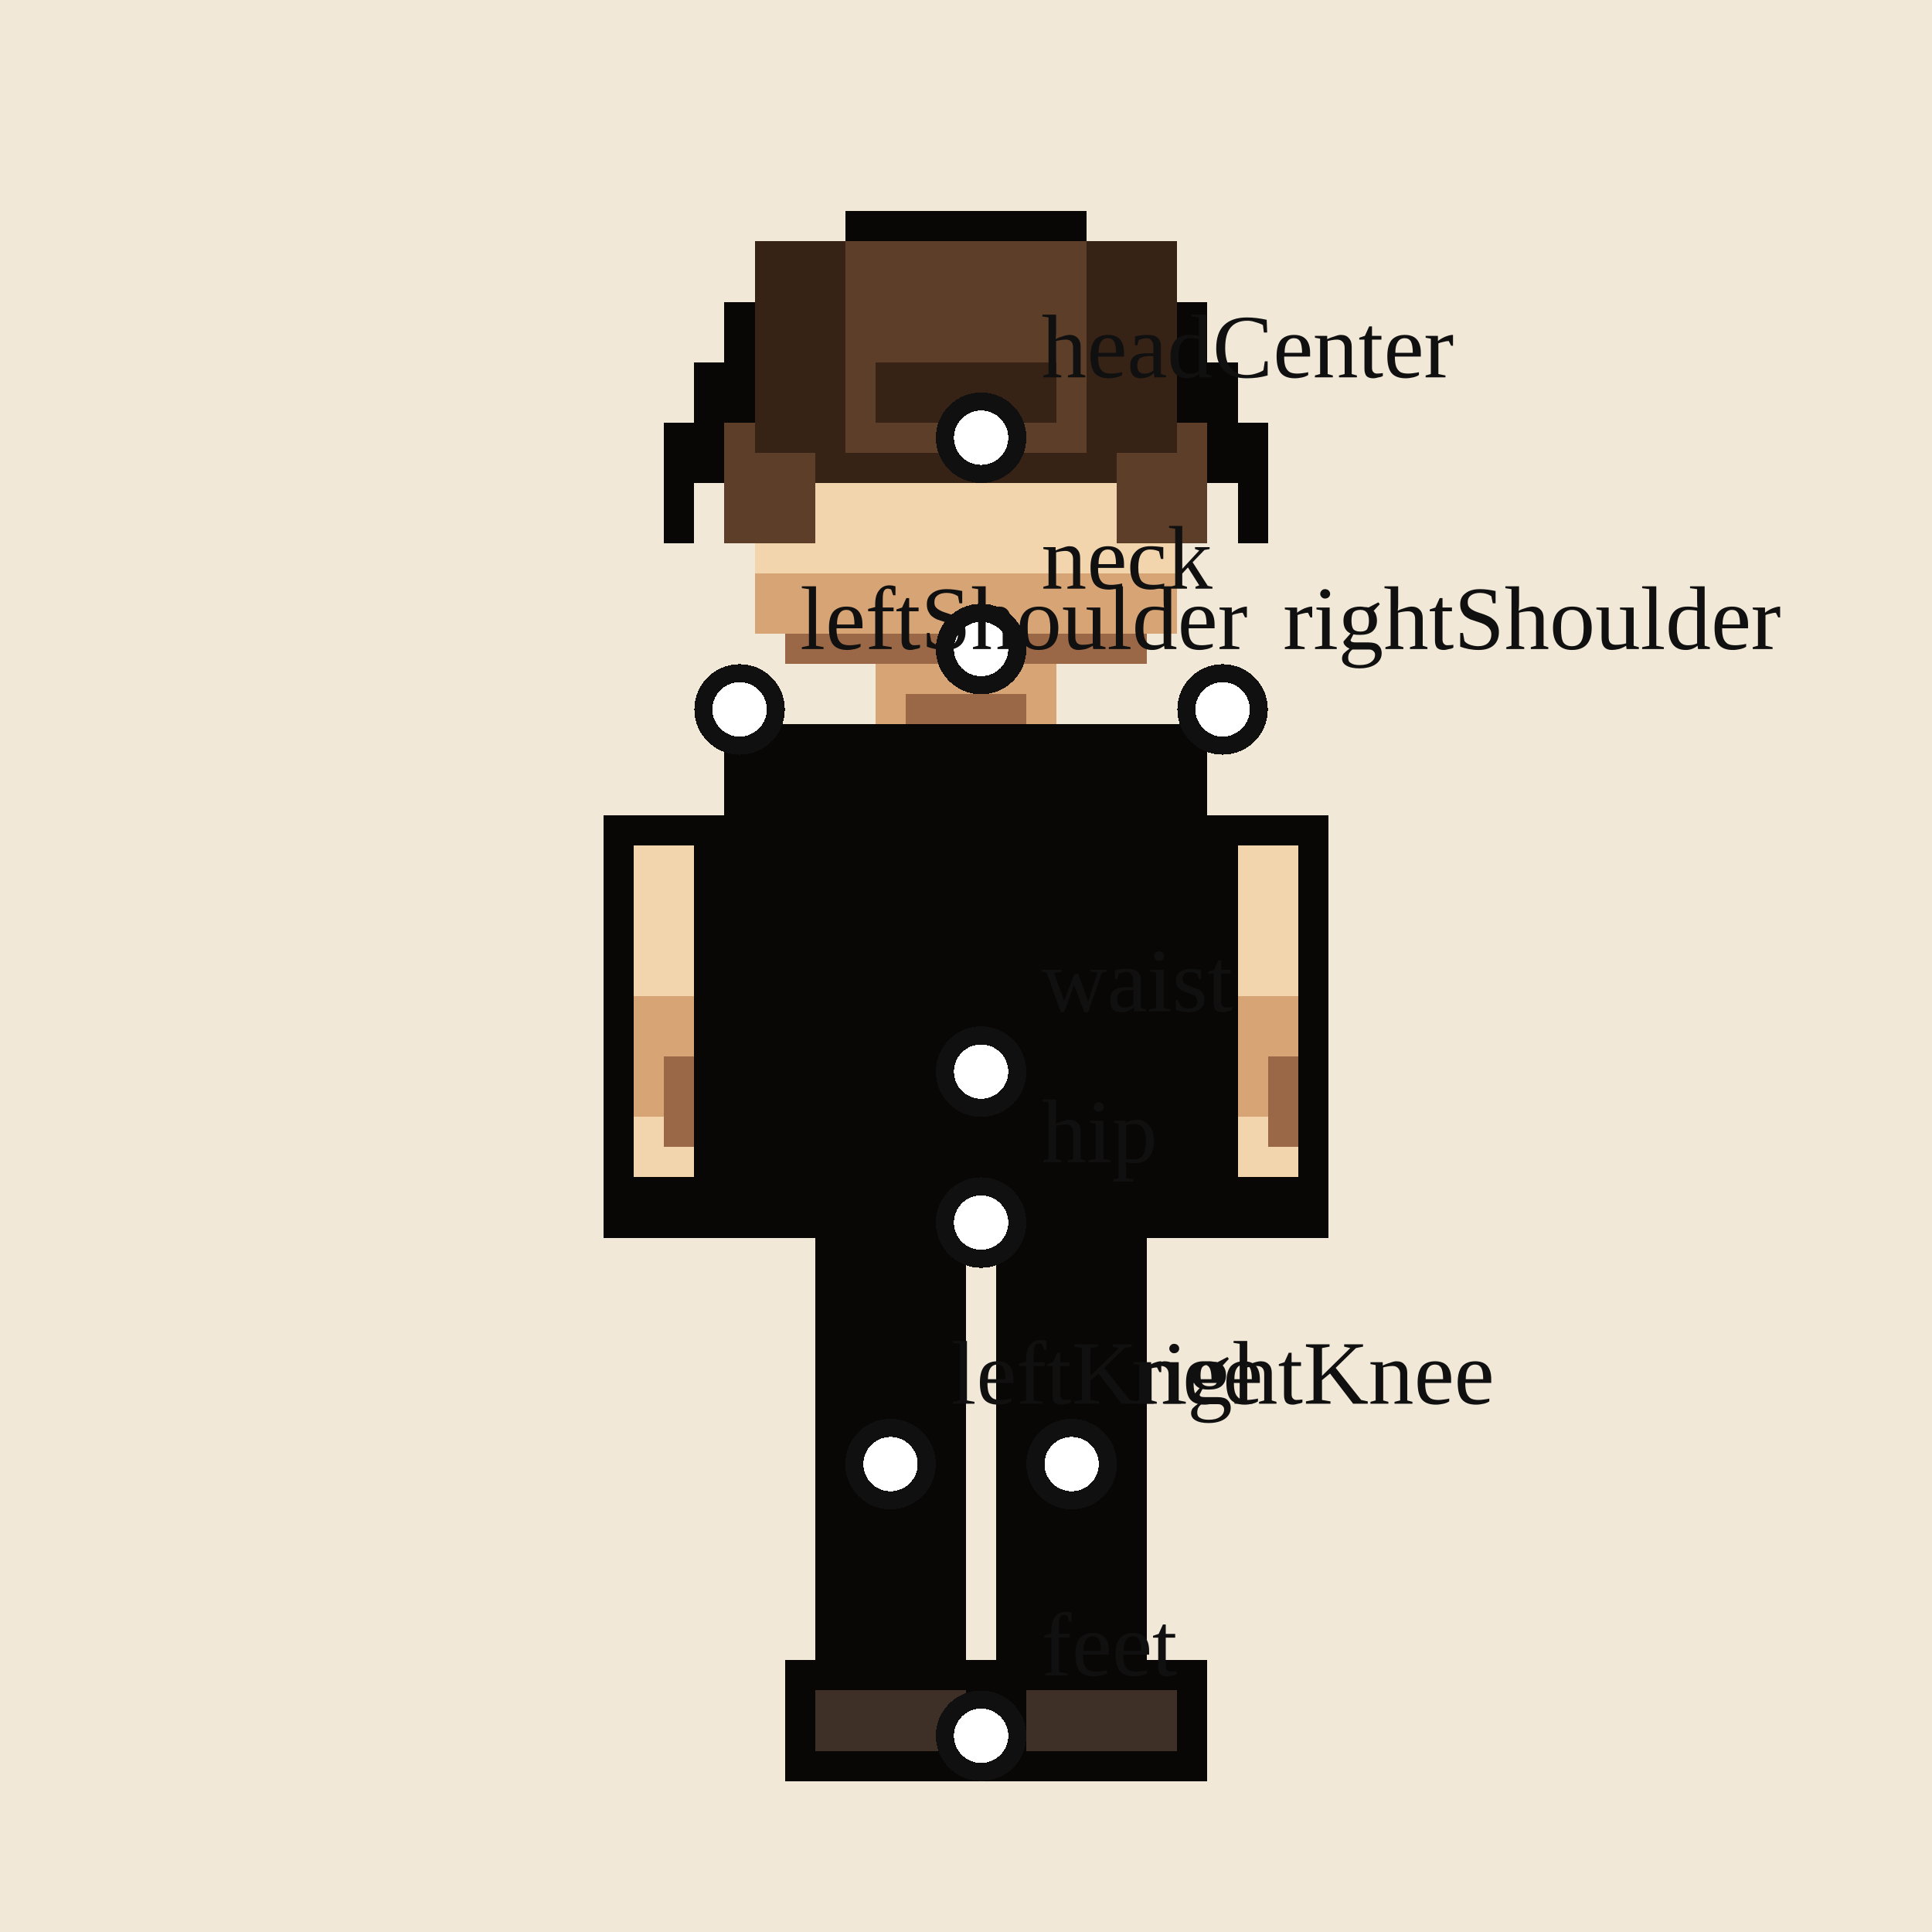
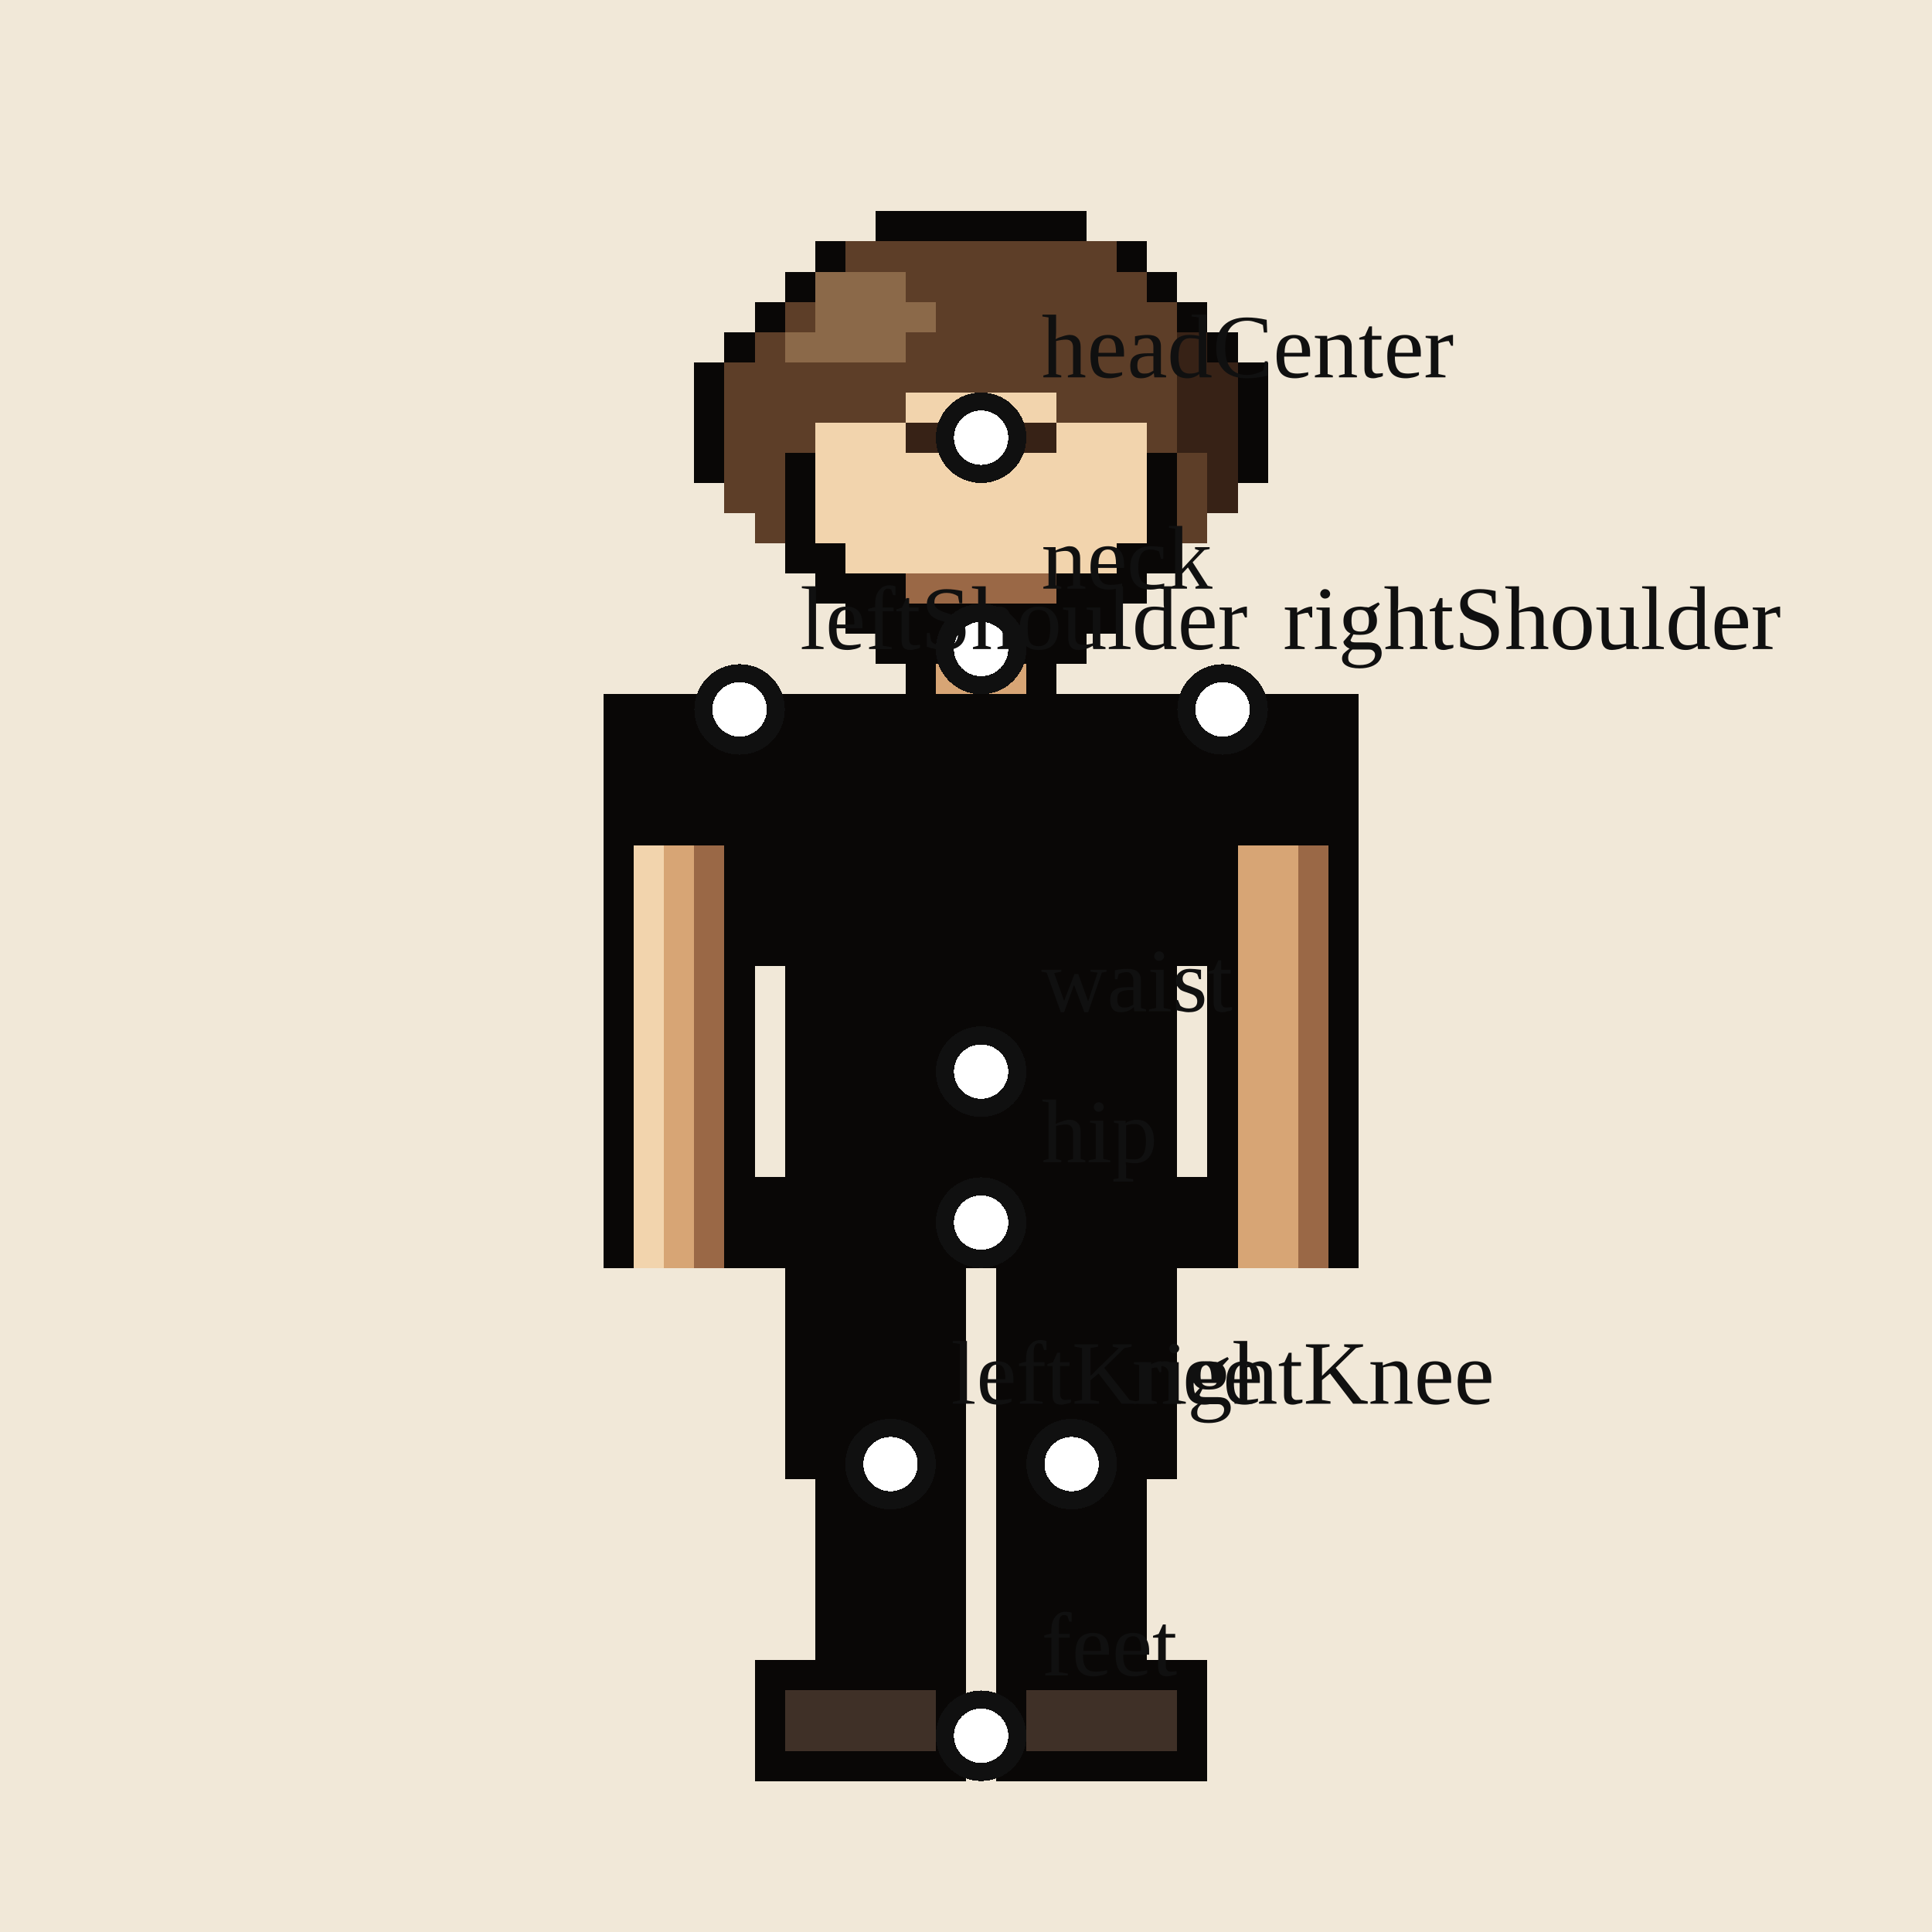
<svg xmlns="http://www.w3.org/2000/svg" viewBox="0 0 64 64" shape-rendering="crispEdges">
  <rect width="64" height="64" fill="#f1e8d8" />
-   <rect x="28" y="7" width="8" height="1" fill="#090706" opacity="1" />
-   <rect x="26" y="8" width="12" height="1" fill="#090706" opacity="1" />
-   <rect x="25" y="9" width="14" height="1" fill="#090706" opacity="1" />
-   <rect x="24" y="10" width="16" height="1" fill="#090706" opacity="1" />
-   <rect x="24" y="11" width="16" height="1" fill="#090706" opacity="1" />
-   <rect x="23" y="12" width="18" height="1" fill="#090706" opacity="1" />
-   <rect x="23" y="13" width="18" height="1" fill="#090706" opacity="1" />
-   <rect x="23" y="14" width="18" height="1" fill="#090706" opacity="1" />
-   <rect x="23" y="15" width="18" height="1" fill="#090706" opacity="1" />
-   <rect x="24" y="16" width="16" height="1" fill="#090706" opacity="1" />
-   <rect x="24" y="17" width="16" height="1" fill="#090706" opacity="1" />
-   <rect x="25" y="18" width="14" height="1" fill="#090706" opacity="1" />
-   <rect x="26" y="19" width="12" height="1" fill="#090706" opacity="1" />
-   <rect x="27" y="20" width="10" height="1" fill="#090706" opacity="1" />
-   <rect x="22" y="14" width="1" height="4" fill="#090706" opacity="1" />
-   <rect x="41" y="14" width="1" height="4" fill="#090706" opacity="1" />
-   <rect x="24" y="24" width="16" height="1" fill="#090706" opacity="1" />
-   <rect x="20" y="27" width="4" height="14" fill="#090706" opacity="1" />
-   <rect x="40" y="27" width="4" height="14" fill="#090706" opacity="1" />
-   <rect x="24" y="25" width="16" height="16" fill="#090706" opacity="1" />
-   <rect x="24" y="40" width="16" height="1" fill="#090706" opacity="1" />
-   <rect x="27" y="40" width="5" height="15" fill="#090706" opacity="1" />
-   <rect x="33" y="40" width="5" height="15" fill="#090706" opacity="1" />
-   <rect x="26" y="55" width="7" height="4" fill="#090706" opacity="1" />
+   <rect x="29" y="7" width="7" height="1" fill="#090706" opacity="1" />
+   <rect x="27" y="8" width="11" height="1" fill="#090706" opacity="1" />
+   <rect x="26" y="9" width="13" height="1" fill="#090706" opacity="1" />
+   <rect x="25" y="10" width="15" height="1" fill="#090706" opacity="1" />
+   <rect x="24" y="11" width="17" height="1" fill="#090706" opacity="1" />
+   <rect x="23" y="12" width="19" height="4" fill="#090706" opacity="1" />
+   <rect x="24" y="16" width="17" height="1" fill="#090706" opacity="1" />
+   <rect x="25" y="17" width="15" height="1" fill="#090706" opacity="1" />
+   <rect x="26" y="18" width="13" height="1" fill="#090706" opacity="1" />
+   <rect x="27" y="19" width="11" height="1" fill="#090706" opacity="1" />
+   <rect x="28" y="20" width="9" height="1" fill="#090706" opacity="1" />
+   <rect x="29" y="21" width="7" height="1" fill="#090706" opacity="1" />
+   <rect x="30" y="22" width="5" height="1" fill="#090706" opacity="1" />
+   <rect x="20" y="23" width="5" height="19" fill="#090706" opacity="1" />
+   <rect x="40" y="23" width="5" height="19" fill="#090706" opacity="1" />
+   <rect x="24" y="23" width="17" height="4" fill="#090706" opacity="1" />
+   <rect x="25" y="27" width="15" height="5" fill="#090706" opacity="1" />
+   <rect x="26" y="32" width="13" height="7" fill="#090706" opacity="1" />
+   <rect x="25" y="39" width="15" height="3" fill="#090706" opacity="1" />
+   <rect x="26" y="42" width="6" height="7" fill="#090706" opacity="1" />
+   <rect x="33" y="42" width="6" height="7" fill="#090706" opacity="1" />
+   <rect x="27" y="49" width="5" height="6" fill="#090706" opacity="1" />
+   <rect x="33" y="49" width="5" height="6" fill="#090706" opacity="1" />
+   <rect x="27" y="13" width="11" height="5" fill="#f2d4ad" opacity="1" />
+   <rect x="28" y="18" width="9" height="1" fill="#f2d4ad" opacity="1" />
+   <rect x="21" y="28" width="1" height="14" fill="#f2d4ad" opacity="1" />
+   <rect x="31" y="22" width="3" height="1" fill="#d7a575" opacity="1" />
+   <rect x="22" y="28" width="1" height="14" fill="#d7a575" opacity="1" />
+   <rect x="41" y="28" width="2" height="14" fill="#d7a575" opacity="1" />
+   <rect x="30" y="19" width="5" height="1" fill="#9a6846" opacity="1" />
+   <rect x="23" y="28" width="1" height="14" fill="#9a6846" opacity="1" />
+   <rect x="43" y="28" width="1" height="14" fill="#9a6846" opacity="1" />
+   <rect x="27" y="9" width="3" height="1" fill="#8b6949" opacity="1" />
+   <rect x="27" y="10" width="4" height="1" fill="#8b6949" opacity="1" />
+   <rect x="26" y="11" width="4" height="1" fill="#8b6949" opacity="1" />
+   <rect x="28" y="8" width="9" height="1" fill="#5d3e28" opacity="1" />
+   <rect x="30" y="9" width="8" height="1" fill="#5d3e28" opacity="1" />
+   <rect x="26" y="10" width="1" height="1" fill="#5d3e28" opacity="1" />
+   <rect x="31" y="10" width="8" height="1" fill="#5d3e28" opacity="1" />
+   <rect x="25" y="11" width="1" height="1" fill="#5d3e28" opacity="1" />
+   <rect x="30" y="11" width="10" height="1" fill="#5d3e28" opacity="1" />
+   <rect x="24" y="12" width="17" height="1" fill="#5d3e28" opacity="1" />
+   <rect x="24" y="13" width="6" height="1" fill="#5d3e28" opacity="1" />
+   <rect x="35" y="13" width="6" height="1" fill="#5d3e28" opacity="1" />
+   <rect x="24" y="14" width="3" height="1" fill="#5d3e28" opacity="1" />
+   <rect x="38" y="14" width="3" height="1" fill="#5d3e28" opacity="1" />
+   <rect x="24" y="15" width="2" height="2" fill="#5d3e28" opacity="1" />
+   <rect x="39" y="15" width="2" height="2" fill="#5d3e28" opacity="1" />
+   <rect x="25" y="17" width="1" height="1" fill="#5d3e28" opacity="1" />
+   <rect x="39" y="17" width="1" height="1" fill="#5d3e28" opacity="1" />
+   <rect x="39" y="11" width="1" height="4" fill="#372216" opacity="1" />
+   <rect x="40" y="12" width="1" height="5" fill="#372216" opacity="1" />
+   <rect x="30" y="14" width="5" height="1" fill="#372216" opacity="1" />
+   <rect x="25" y="55" width="7" height="4" fill="#090706" opacity="1" />
  <rect x="33" y="55" width="7" height="4" fill="#090706" opacity="1" />
-   <rect x="26" y="12" width="12" height="5" fill="#f2d4ad" opacity="1" />
-   <rect x="25" y="17" width="14" height="2" fill="#f2d4ad" opacity="1" />
-   <rect x="30" y="22" width="4" height="1" fill="#f2d4ad" opacity="1" />
-   <rect x="21" y="28" width="2" height="5" fill="#f2d4ad" opacity="1" />
-   <rect x="41" y="28" width="2" height="5" fill="#f2d4ad" opacity="1" />
-   <rect x="21" y="37" width="2" height="2" fill="#f2d4ad" opacity="1" />
-   <rect x="41" y="37" width="2" height="2" fill="#f2d4ad" opacity="1" />
-   <rect x="25" y="19" width="14" height="2" fill="#d7a575" opacity="1" />
-   <rect x="29" y="22" width="6" height="2" fill="#d7a575" opacity="1" />
-   <rect x="21" y="33" width="2" height="4" fill="#d7a575" opacity="1" />
-   <rect x="41" y="33" width="2" height="4" fill="#d7a575" opacity="1" />
-   <rect x="26" y="21" width="12" height="1" fill="#9a6846" opacity="1" />
-   <rect x="30" y="23" width="4" height="1" fill="#9a6846" opacity="1" />
-   <rect x="22" y="35" width="1" height="3" fill="#9a6846" opacity="1" />
-   <rect x="42" y="35" width="1" height="3" fill="#9a6846" opacity="1" />
-   <rect x="28" y="9" width="8" height="2" fill="#8b6949" opacity="1" />
-   <rect x="27" y="11" width="2" height="2" fill="#8b6949" opacity="1" />
-   <rect x="35" y="11" width="2" height="2" fill="#8b6949" opacity="1" />
-   <rect x="26" y="8" width="12" height="3" fill="#5d3e28" opacity="1" />
-   <rect x="25" y="11" width="14" height="3" fill="#5d3e28" opacity="1" />
-   <rect x="24" y="14" width="16" height="2" fill="#5d3e28" opacity="1" />
-   <rect x="24" y="16" width="3" height="2" fill="#5d3e28" opacity="1" />
-   <rect x="37" y="16" width="3" height="2" fill="#5d3e28" opacity="1" />
-   <rect x="25" y="8" width="3" height="7" fill="#372216" opacity="1" />
-   <rect x="36" y="8" width="3" height="7" fill="#372216" opacity="1" />
-   <rect x="29" y="12" width="6" height="2" fill="#372216" opacity="1" />
-   <rect x="27" y="15" width="10" height="1" fill="#372216" opacity="1" />
-   <rect x="26" y="55" width="7" height="4" fill="#090706" opacity="1" />
-   <rect x="33" y="55" width="7" height="4" fill="#090706" opacity="1" />
-   <rect x="27" y="56" width="5" height="2" fill="#3f3027" opacity="1" />
+   <rect x="26" y="56" width="5" height="2" fill="#3f3027" opacity="1" />
  <rect x="34" y="56" width="5" height="2" fill="#3f3027" opacity="1" />
  <circle cx="32.5" cy="14.5" r="1.2" fill="#ffffff" stroke="#101010" stroke-width="0.6" />
  <text x="34.5" y="12.5" font-size="3" fill="#101010">headCenter</text>
  <circle cx="32.5" cy="21.5" r="1.2" fill="#ffffff" stroke="#101010" stroke-width="0.6" />
  <text x="34.5" y="19.5" font-size="3" fill="#101010">neck</text>
  <circle cx="24.5" cy="23.5" r="1.2" fill="#ffffff" stroke="#101010" stroke-width="0.6" />
  <text x="26.5" y="21.5" font-size="3" fill="#101010">leftShoulder</text>
  <circle cx="40.5" cy="23.5" r="1.2" fill="#ffffff" stroke="#101010" stroke-width="0.6" />
  <text x="42.5" y="21.5" font-size="3" fill="#101010">rightShoulder</text>
  <circle cx="32.5" cy="35.5" r="1.2" fill="#ffffff" stroke="#101010" stroke-width="0.6" />
  <text x="34.5" y="33.5" font-size="3" fill="#101010">waist</text>
  <circle cx="32.5" cy="40.5" r="1.2" fill="#ffffff" stroke="#101010" stroke-width="0.6" />
  <text x="34.5" y="38.5" font-size="3" fill="#101010">hip</text>
  <circle cx="29.5" cy="48.5" r="1.2" fill="#ffffff" stroke="#101010" stroke-width="0.6" />
  <text x="31.5" y="46.5" font-size="3" fill="#101010">leftKnee</text>
  <circle cx="35.5" cy="48.5" r="1.2" fill="#ffffff" stroke="#101010" stroke-width="0.6" />
  <text x="37.5" y="46.5" font-size="3" fill="#101010">rightKnee</text>
  <circle cx="32.5" cy="57.5" r="1.2" fill="#ffffff" stroke="#101010" stroke-width="0.6" />
  <text x="34.5" y="55.5" font-size="3" fill="#101010">feet</text>
</svg>
